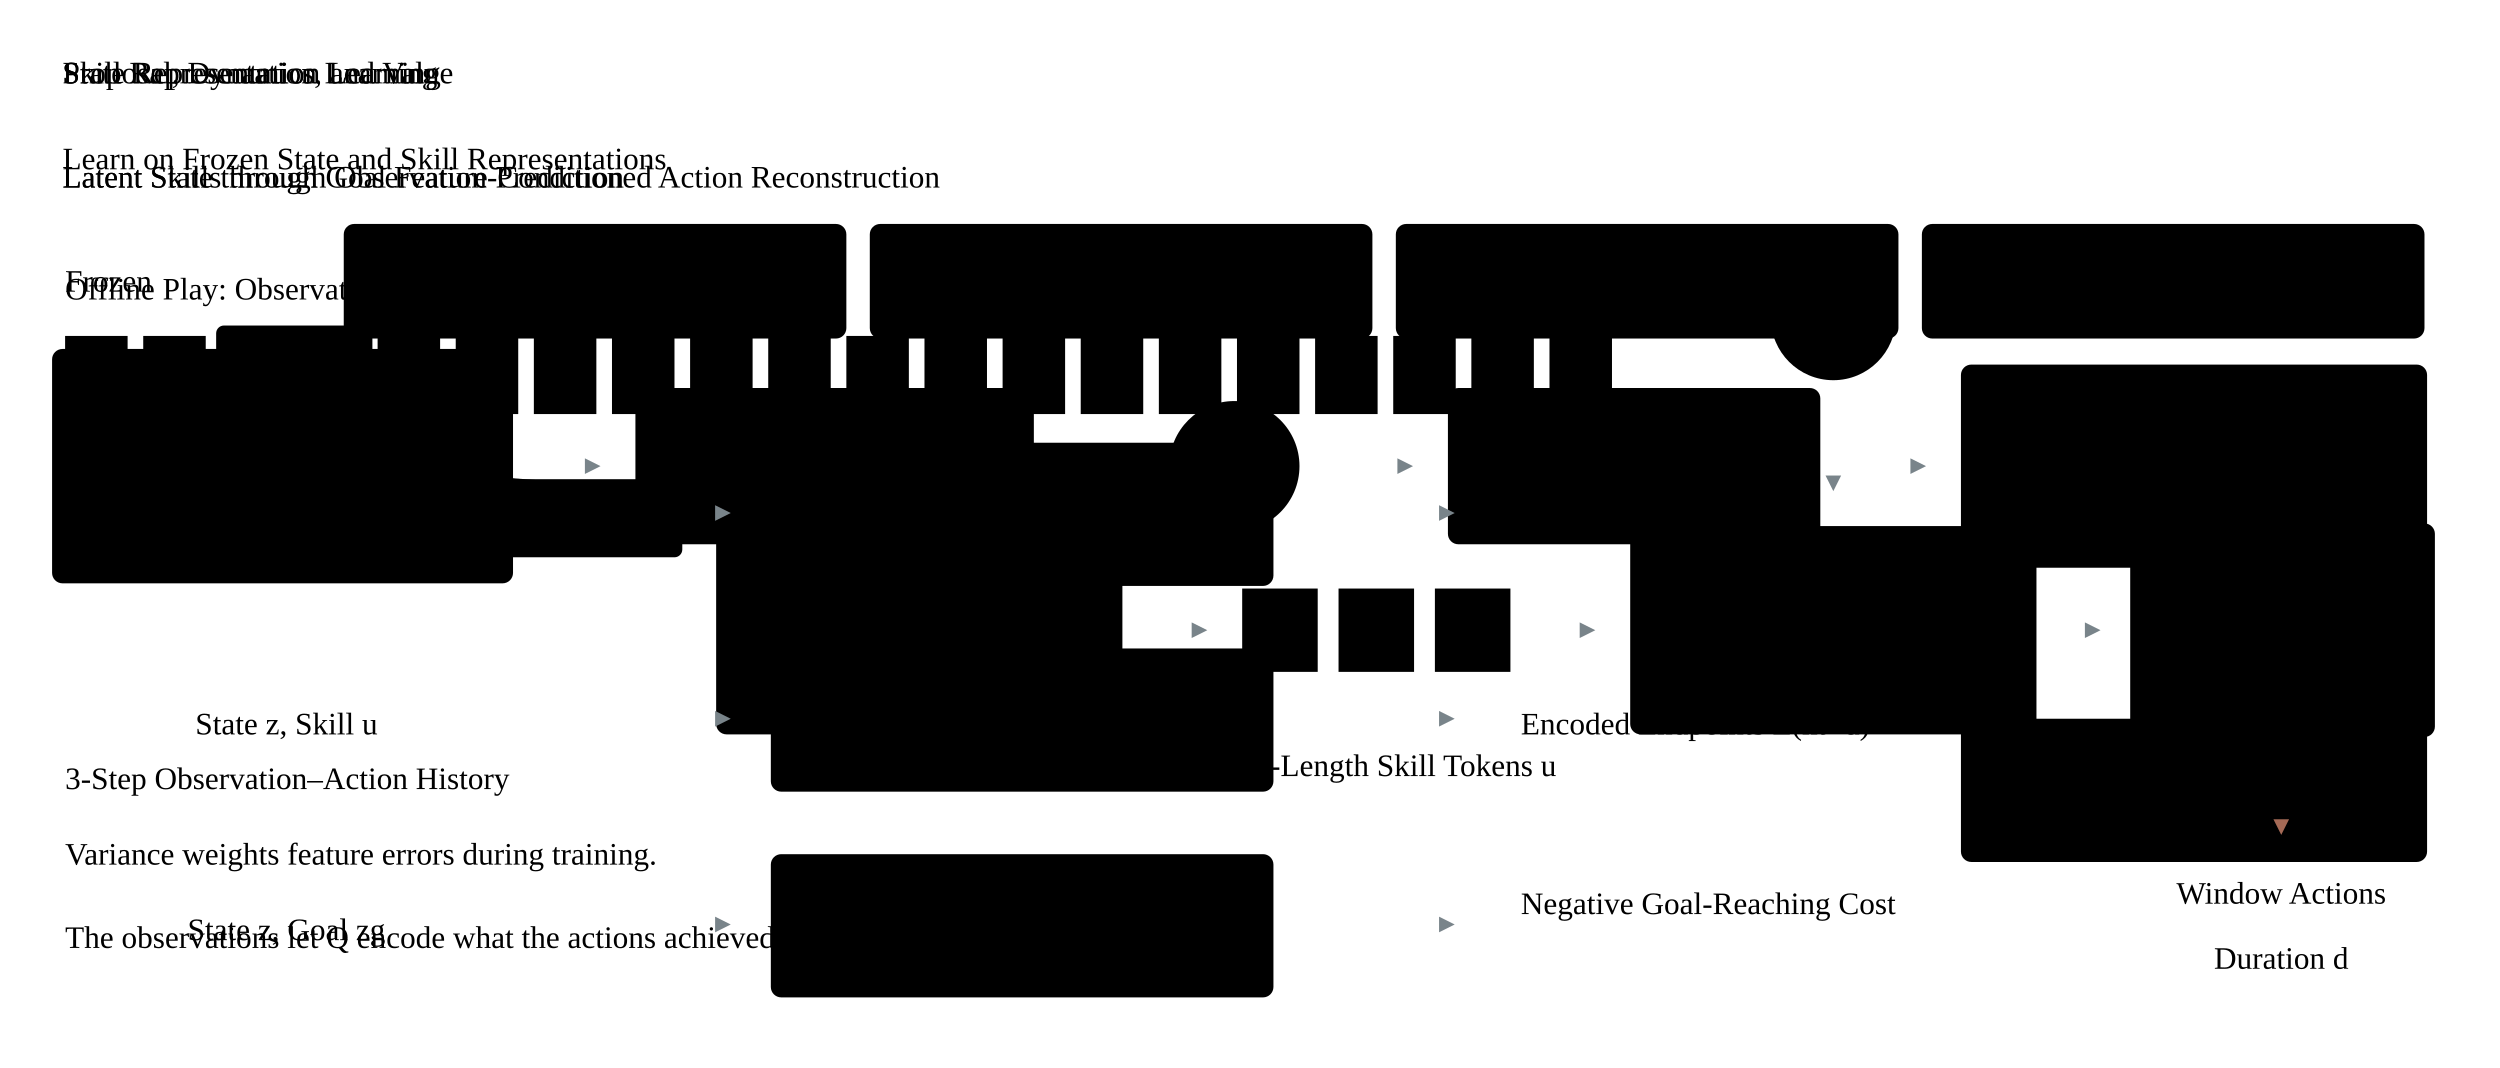
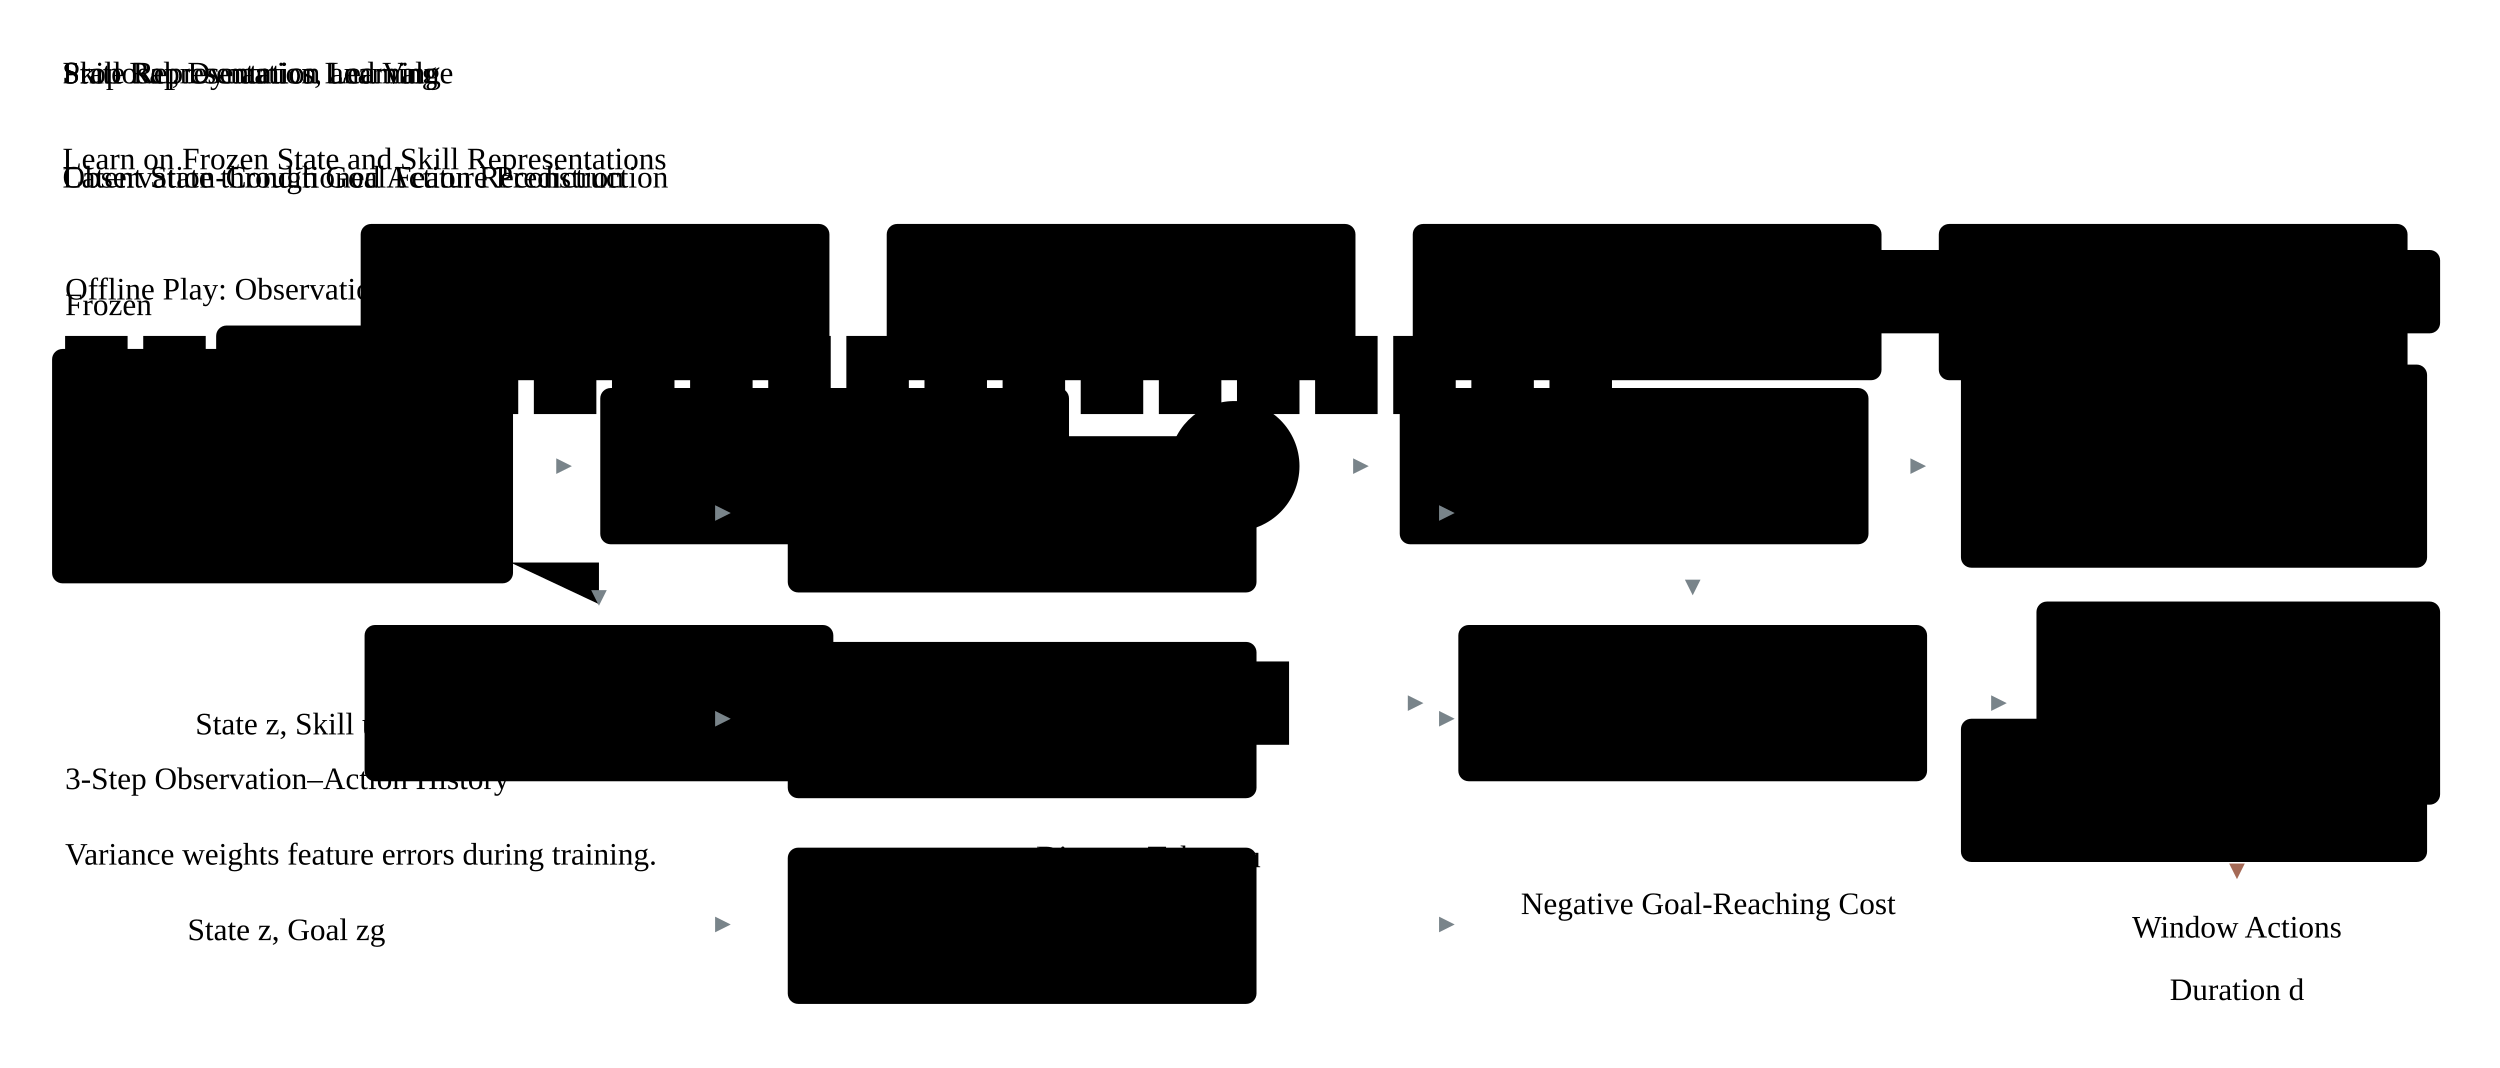
<svg xmlns="http://www.w3.org/2000/svg" viewBox="0 0 960 410" role="img" aria-labelledby="learning-title learning-desc" id="learning-diagram" data-learning-stage="0">
  <defs>
    <marker id="learn-arrow" viewBox="0 0 10 10" refX="9" refY="5" markerWidth="6" markerHeight="6" orient="auto">
      <path d="M0 0L10 5L0 10Z" fill="#79848A" />
    </marker>
    <marker id="target-arrow" viewBox="0 0 10 10" refX="9" refY="5" markerWidth="6" markerHeight="6" orient="auto">
      <path d="M0 0L10 5L0 10Z" fill="#A56A56" />
    </marker>
  </defs>
  <g class="learning-state-panel">
    <text x="24" y="32" class="learning-label">State Representation Learning</text>
    <text x="24" y="72" class="learning-subtitle">Latent State through Goal Feature Prediction</text>
    <rect x="20" y="134" width="177" height="90" rx="4" class="learning-input" />
    <text x="108" y="167" text-anchor="middle">History <tspan class="math-symbol">h<tspan class="math-sub">t</tspan>
      </tspan>
    </text>
    <text x="108" y="194" text-anchor="middle" class="learning-caption">RGB + Proprioception</text>
-     <path d="M202 179H230" class="learning-flow" marker-end="url(#learn-arrow)" />
-     <rect x="244" y="149" width="153" height="60" rx="4" class="learning-module" />
+     <path d="M202 179H219" class="learning-flow" marker-end="url(#learn-arrow)" />
+     <rect x="230.5" y="149" width="180" height="60" rx="4" class="learning-module" />
    <text x="320" y="185" text-anchor="middle">State Encoder <tspan class="math-symbol">E</tspan>
    </text>
-     <path d="M408 179H443" class="learning-flow" marker-end="url(#learn-arrow)" />
+     <path d="M422 179H443" class="learning-flow" marker-end="url(#learn-arrow)" />
    <circle cx="474" cy="179" r="25" class="learning-state" />
    <text x="474" y="185" text-anchor="middle">
      <tspan class="math-symbol">z<tspan class="math-sub">t</tspan>
      </tspan>
    </text>
-     <path d="M510 179H542" class="learning-flow" marker-end="url(#learn-arrow)" />
-     <rect x="556" y="149" width="143" height="60" rx="4" class="learning-module" />
+     <path d="M510 179H525" class="learning-flow" marker-end="url(#learn-arrow)" />
+     <rect x="537.5" y="149" width="180" height="60" rx="4" class="learning-module" />
    <text x="627" y="185" text-anchor="middle">Grounding <tspan class="math-symbol">G</tspan>
    </text>
-     <path d="M711 179H739" class="learning-flow" marker-end="url(#learn-arrow)" />
+     <path d="M728 179H739" class="learning-flow" marker-end="url(#learn-arrow)" />
    <rect x="753" y="140" width="179" height="78" rx="4" class="learning-output" />
    <text x="842" y="170" text-anchor="middle">Goal Features <tspan class="math-symbol">ŷ</tspan>
    </text>
    <text x="842" y="195" text-anchor="middle" class="learning-caption">Coordinatewise Variance</text>
    <path d="M842 233V261" class="learning-supervision" marker-end="url(#target-arrow)" />
    <rect x="753" y="276" width="179" height="55" rx="4" class="learning-target" />
    <text x="842" y="309" text-anchor="middle">Keypoint Targets <tspan class="math-symbol">y</tspan>
    </text>
    <text x="25" y="303" class="learning-caption">3-Step Observation–Action History</text>
    <text x="25" y="332" class="learning-caption">Variance weights feature errors during training.</text>
  </g>
  <g class="learning-skill-panel">
    <text x="24" y="32" class="learning-label">Skill Representation Learning</text>
-     <text x="24" y="72" class="learning-subtitle">Latent Skills through Observation-Conditioned Action Reconstruction</text>
+     <text x="24" y="72" class="learning-subtitle">Observation-Conditioned Action Reconstruction</text>
    <text x="25" y="115" class="learning-caption">Offline Play: Observations + Actions</text>
    <g class="play-window-frames">
      <rect x="25" y="129" width="24" height="30" />
      <text x="37" y="150" text-anchor="middle">1</text>
      <rect x="55" y="129" width="24" height="30" />
      <text x="67" y="150" text-anchor="middle">2</text>
      <rect x="85" y="129" width="24" height="30" />
      <text x="97" y="150" text-anchor="middle">3</text>
      <rect x="115" y="129" width="24" height="30" />
      <text x="127" y="150" text-anchor="middle">4</text>
      <rect x="145" y="129" width="24" height="30" />
      <text x="157" y="150" text-anchor="middle">5</text>
      <rect x="175" y="129" width="24" height="30" />
      <text x="187" y="150" text-anchor="middle">6</text>
      <rect x="205" y="129" width="24" height="30" />
      <text x="217" y="150" text-anchor="middle">7</text>
      <rect x="235" y="129" width="24" height="30" />
      <text x="247" y="150" text-anchor="middle">8</text>
      <rect x="265" y="129" width="24" height="30" />
      <text x="277" y="150" text-anchor="middle">9</text>
      <rect x="295" y="129" width="24" height="30" />
      <text x="307" y="150" text-anchor="middle">10</text>
      <rect x="325" y="129" width="24" height="30" />
      <text x="337" y="150" text-anchor="middle">11</text>
      <rect x="355" y="129" width="24" height="30" />
      <text x="367" y="150" text-anchor="middle">12</text>
      <rect x="385" y="129" width="24" height="30" />
      <text x="397" y="150" text-anchor="middle">13</text>
      <rect x="415" y="129" width="24" height="30" />
      <text x="427" y="150" text-anchor="middle">14</text>
      <rect x="445" y="129" width="24" height="30" />
      <text x="457" y="150" text-anchor="middle">15</text>
      <rect x="475" y="129" width="24" height="30" />
      <text x="487" y="150" text-anchor="middle">16</text>
      <rect x="505" y="129" width="24" height="30" />
      <text x="517" y="150" text-anchor="middle">17</text>
      <rect x="535" y="129" width="24" height="30" />
      <text x="547" y="150" text-anchor="middle">18</text>
      <rect x="565" y="129" width="24" height="30" />
      <text x="577" y="150" text-anchor="middle">19</text>
      <rect x="595" y="129" width="24" height="30" />
      <text x="607" y="150" text-anchor="middle">20</text>
    </g>
-     <rect x="83" y="125" width="60" height="38" rx="3" class="sampled-window" id="sampled-window" />
+     <rect x="83" y="125" width="60" height="38" rx="4" class="sampled-window" id="sampled-window" />
    <path d="M83 169V177H143V169" class="window-bracket" id="window-bracket" />
-     <rect x="25" y="184" width="237" height="30" rx="3" class="window-label-bg" />
-     <text x="37" y="204" id="sampled-duration">Sampled Window · <tspan class="math-symbol">d</tspan> = 2</text>
-     <path id="window-flow" d="M113 177V190H353V196" class="learning-flow" marker-end="url(#learn-arrow)" />
-     <rect x="275" y="202" width="156" height="80" rx="4" class="learning-module" />
-     <text x="353" y="248" text-anchor="middle">Skill Encoder <tspan class="math-symbol">Q</tspan>
+     <rect x="700" y="96" width="237" height="32" rx="4" class="window-label-bg" />
+     <text x="712" y="117" id="sampled-duration">Sampled Window · <tspan class="math-symbol">d</tspan> = 2</text>
+     <path id="window-flow" d="M113 177V216H230V232" class="learning-flow" marker-end="url(#learn-arrow)" />
+     <rect x="140" y="240" width="180" height="60" rx="4" class="learning-module" />
+     <text x="230" y="276" text-anchor="middle">Skill Encoder <tspan class="math-symbol">Q</tspan>
    </text>
-     <path d="M443 242H463" class="learning-flow" marker-end="url(#learn-arrow)" />
+     <path d="M332 270H371" class="learning-flow" marker-end="url(#learn-arrow)" />
    <g class="learning-tokens">
-       <rect x="477" y="226" width="29" height="32" />
-       <rect x="514" y="226" width="29" height="32" />
-       <rect x="551" y="226" width="29" height="32" />
+       <rect x="386" y="254" width="29" height="32" />
+       <rect x="426" y="254" width="29" height="32" />
+       <rect x="466" y="254" width="29" height="32" />
    </g>
-     <text x="529" y="298" text-anchor="middle" class="learning-caption">Fixed-Length Skill Tokens <tspan class="math-symbol">u</tspan>
+     <text x="441" y="333" text-anchor="middle" class="learning-caption">Discrete Tokens <tspan class="math-symbol">u</tspan>
    </text>
-     <path d="M593 242H612" class="learning-flow" marker-end="url(#learn-arrow)" />
-     <rect x="626" y="202" width="156" height="80" rx="4" class="learning-module" />
-     <text x="704" y="248" text-anchor="middle">Skill Decoder <tspan class="math-symbol">D</tspan>
+     <path d="M507 270H546" class="learning-flow" marker-end="url(#learn-arrow)" />
+     <rect x="560" y="240" width="180" height="60" rx="4" class="learning-module" />
+     <text x="650" y="276" text-anchor="middle">Skill Decoder <tspan class="math-symbol">D</tspan>
    </text>
-     <circle cx="704" cy="122" r="24" class="learning-state" />
-     <text x="704" y="128" text-anchor="middle">
+     <circle cx="650" cy="180" r="25" class="learning-state" />
+     <text x="650" y="186" text-anchor="middle">
      <tspan class="math-symbol">z<tspan class="math-sub">t</tspan>
      </tspan>
    </text>
-     <path d="M704 157V188" class="learning-flow conditioning-flow" marker-end="url(#learn-arrow)" />
-     <path d="M794 242H806" class="learning-flow" marker-end="url(#learn-arrow)" />
-     <rect x="818" y="201" width="117" height="82" rx="4" class="learning-output" />
-     <text x="876" y="232" text-anchor="middle">Actions</text>
-     <text x="876" y="260" text-anchor="middle">Duration <tspan class="math-symbol">d</tspan>
+     <path d="M650 211V228" class="learning-flow conditioning-flow" marker-end="url(#learn-arrow)" />
+     <path d="M752 270H770" class="learning-flow" marker-end="url(#learn-arrow)" />
+     <rect x="782" y="231" width="155" height="78" rx="4" class="learning-output" />
+     <text x="859" y="258" text-anchor="middle">Actions</text>
+     <text x="859" y="287" text-anchor="middle">Duration <tspan class="math-symbol">d</tspan>
    </text>
-     <path d="M876 297V320" class="learning-supervision" marker-end="url(#target-arrow)" />
-     <text x="876" y="347" text-anchor="middle" class="learning-caption">Window Actions</text>
-     <text x="876" y="372" text-anchor="middle" class="learning-caption">Duration <tspan class="math-symbol">d</tspan>
+     <path d="M859 319V337" class="learning-supervision" marker-end="url(#target-arrow)" />
+     <text x="859" y="360" text-anchor="middle" class="learning-caption">Window Actions</text>
+     <text x="859" y="384" text-anchor="middle" class="learning-caption">Duration <tspan class="math-symbol">d</tspan>
    </text>
-     <text x="25" y="364" class="learning-caption">The observations let <tspan class="math-symbol">Q</tspan> encode what the actions achieved.</text>
  </g>
  <g class="learning-search-panel">
    <text x="24" y="32" class="learning-label">Proposal, Dynamics, and Value</text>
    <text x="24" y="65" class="learning-subtitle">Learn on Frozen State and Skill Representations</text>
-     <text x="25" y="112" class="learning-caption">Frozen</text>
+     <text x="25" y="121" class="learning-caption">Frozen</text>
    <g class="frozen-modules">
-       <rect x="132" y="86" width="193" height="44" rx="4" />
-       <rect x="334" y="86" width="193" height="44" rx="4" />
-       <rect x="536" y="86" width="193" height="44" rx="4" />
-       <rect x="738" y="86" width="193" height="44" rx="4" />
-       <text x="228" y="113" text-anchor="middle">State Encoder <tspan class="math-symbol">E</tspan>
+       <rect x="138.5" y="86" width="180" height="60" rx="4" />
+       <rect x="340.5" y="86" width="180" height="60" rx="4" />
+       <rect x="542.5" y="86" width="180" height="60" rx="4" />
+       <rect x="744.5" y="86" width="180" height="60" rx="4" />
+       <text x="228" y="121" text-anchor="middle">State Encoder <tspan class="math-symbol">E</tspan>
      </text>
-       <text x="430" y="113" text-anchor="middle">Skill Encoder <tspan class="math-symbol">Q</tspan>
+       <text x="430" y="121" text-anchor="middle">Skill Encoder <tspan class="math-symbol">Q</tspan>
      </text>
-       <text x="632" y="113" text-anchor="middle">Skill Decoder <tspan class="math-symbol">D</tspan>
+       <text x="632" y="121" text-anchor="middle">Skill Decoder <tspan class="math-symbol">D</tspan>
      </text>
-       <text x="834" y="113" text-anchor="middle">Grounding <tspan class="math-symbol">G</tspan>
+       <text x="834" y="121" text-anchor="middle">Grounding <tspan class="math-symbol">G</tspan>
      </text>
    </g>
    <g class="proposal-training">
      <text x="110" y="203" text-anchor="middle">State <tspan class="math-symbol">z</tspan>
      </text>
      <path d="M218 197H280" class="learning-flow" pathLength="1" marker-end="url(#learn-arrow)" />
-       <rect x="296" y="170" width="193" height="55" rx="4" class="learning-module" />
+       <rect x="302.5" y="167.5" width="180" height="60" rx="4" class="learning-module" />
      <text x="392" y="203" text-anchor="middle">Proposal <tspan class="math-symbol">P</tspan>
      </text>
      <path d="M505 197H558" class="learning-flow" pathLength="1" marker-end="url(#learn-arrow)" />
      <text x="584" y="203">Q-Encoded Skills <tspan class="math-symbol">u</tspan>
      </text>
    </g>
    <g class="dynamics-training">
      <text x="110" y="282" text-anchor="middle">State <tspan class="math-symbol">z</tspan>, Skill <tspan class="math-symbol">u</tspan>
      </text>
      <path d="M218 276H280" class="learning-flow" pathLength="1" marker-end="url(#learn-arrow)" />
-       <rect x="296" y="249" width="193" height="55" rx="4" class="learning-module" />
+       <rect x="302.5" y="246.5" width="180" height="60" rx="4" class="learning-module" />
      <text x="392" y="282" text-anchor="middle">Dynamics <tspan class="math-symbol">F</tspan>
      </text>
      <path d="M505 276H558" class="learning-flow" pathLength="1" marker-end="url(#learn-arrow)" />
      <text x="584" y="282" aria-label="Encoded endpoints E of history h sub t plus d">Encoded Endpoints <tspan class="math-symbol">E</tspan>(<tspan class="math-symbol">h<tspan class="math-sub">t+d</tspan>
        </tspan>)</text>
    </g>
    <g class="value-training">
      <text x="110" y="361" text-anchor="middle" aria-label="State z, goal z sub g">State <tspan class="math-symbol">z</tspan>, Goal <tspan class="math-symbol">z<tspan class="math-sub">g</tspan>
        </tspan>
      </text>
      <path d="M218 355H280" class="learning-flow" pathLength="1" marker-end="url(#learn-arrow)" />
-       <rect x="296" y="328" width="193" height="55" rx="4" class="learning-module" />
+       <rect x="302.5" y="325.5" width="180" height="60" rx="4" class="learning-module" />
      <text x="392" y="361" text-anchor="middle">Value <tspan class="math-symbol">V</tspan>
      </text>
      <path d="M505 355H558" class="learning-flow" pathLength="1" marker-end="url(#learn-arrow)" />
      <text x="584" y="351">Negative Goal-Reaching Cost</text>
    </g>
  </g>
</svg>
